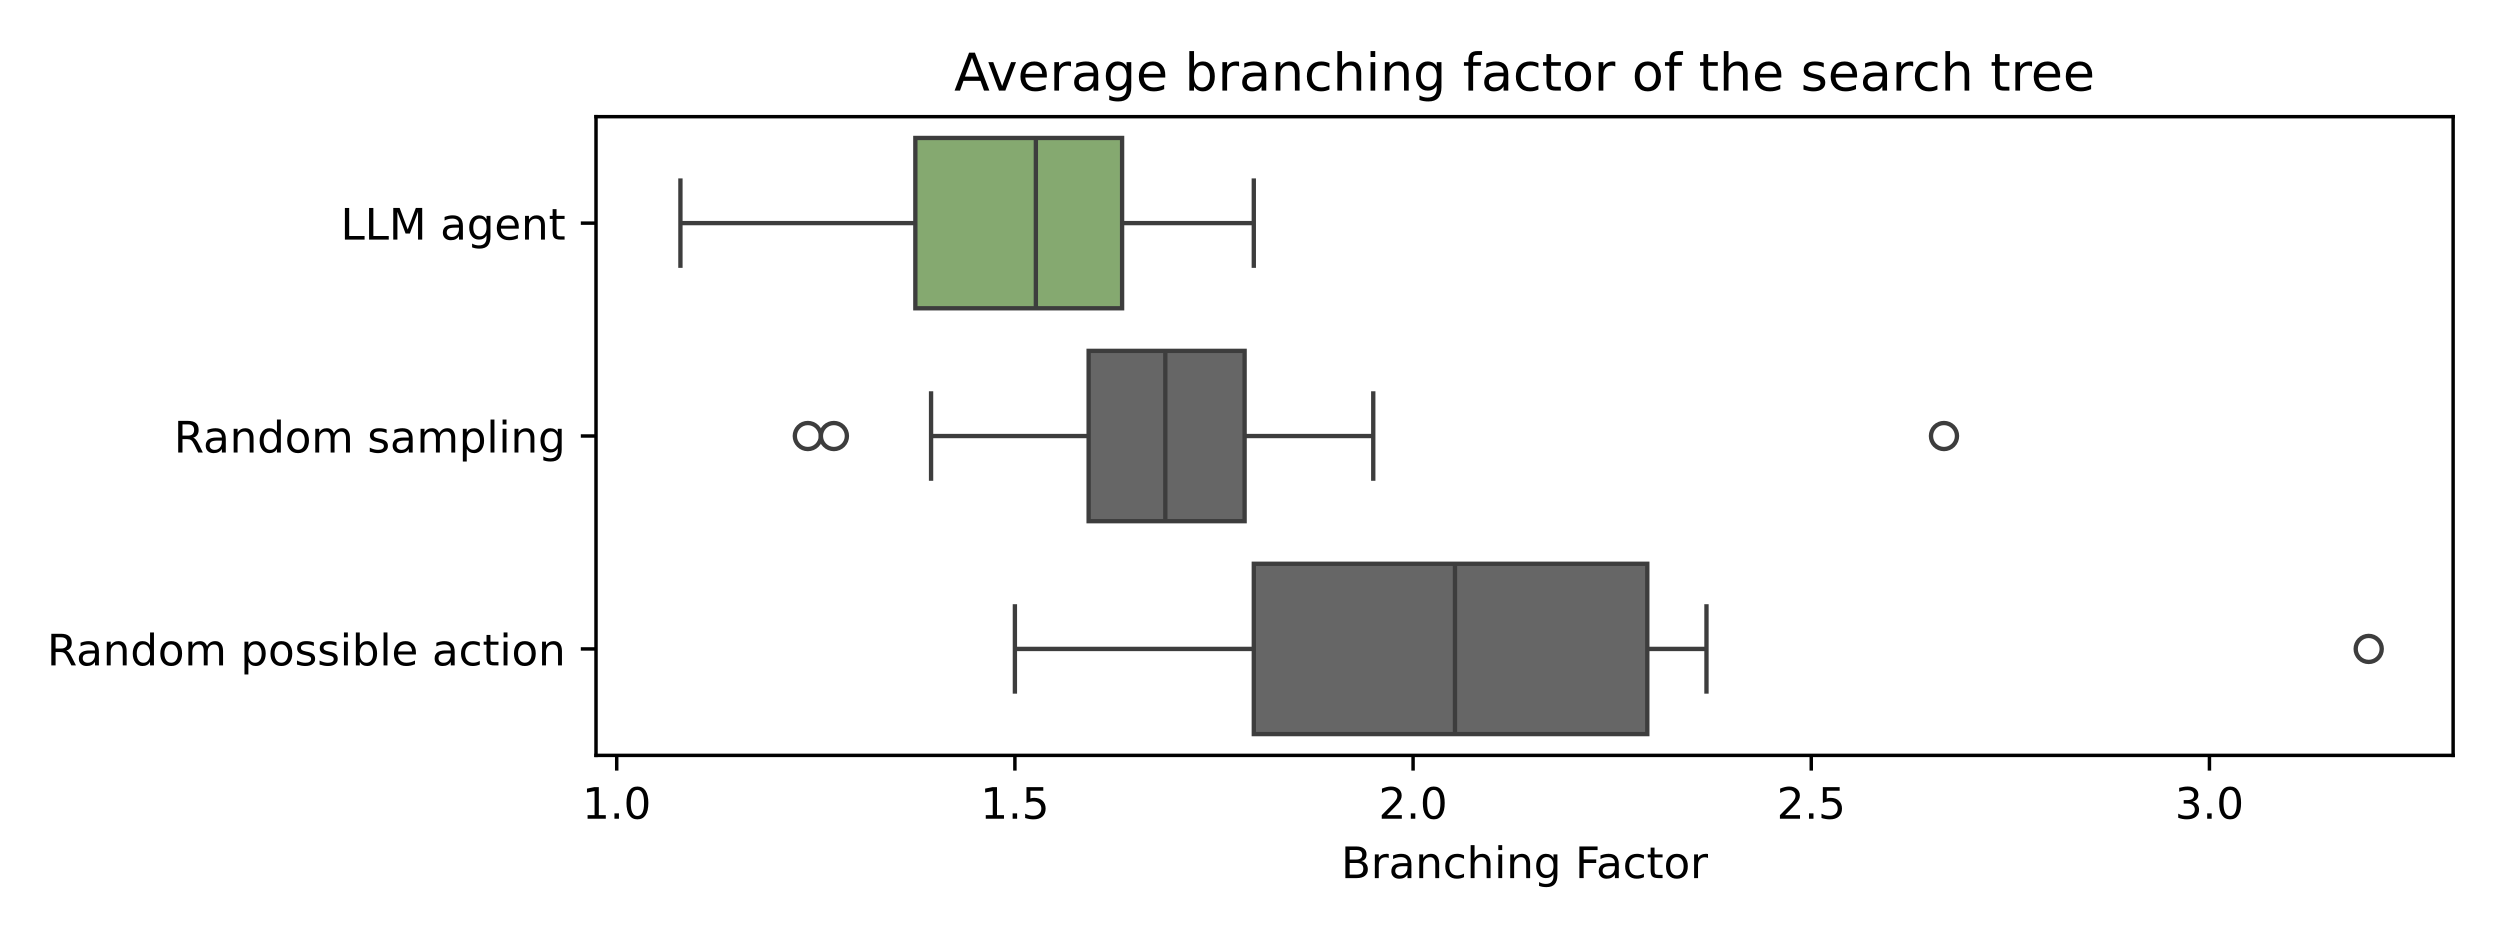
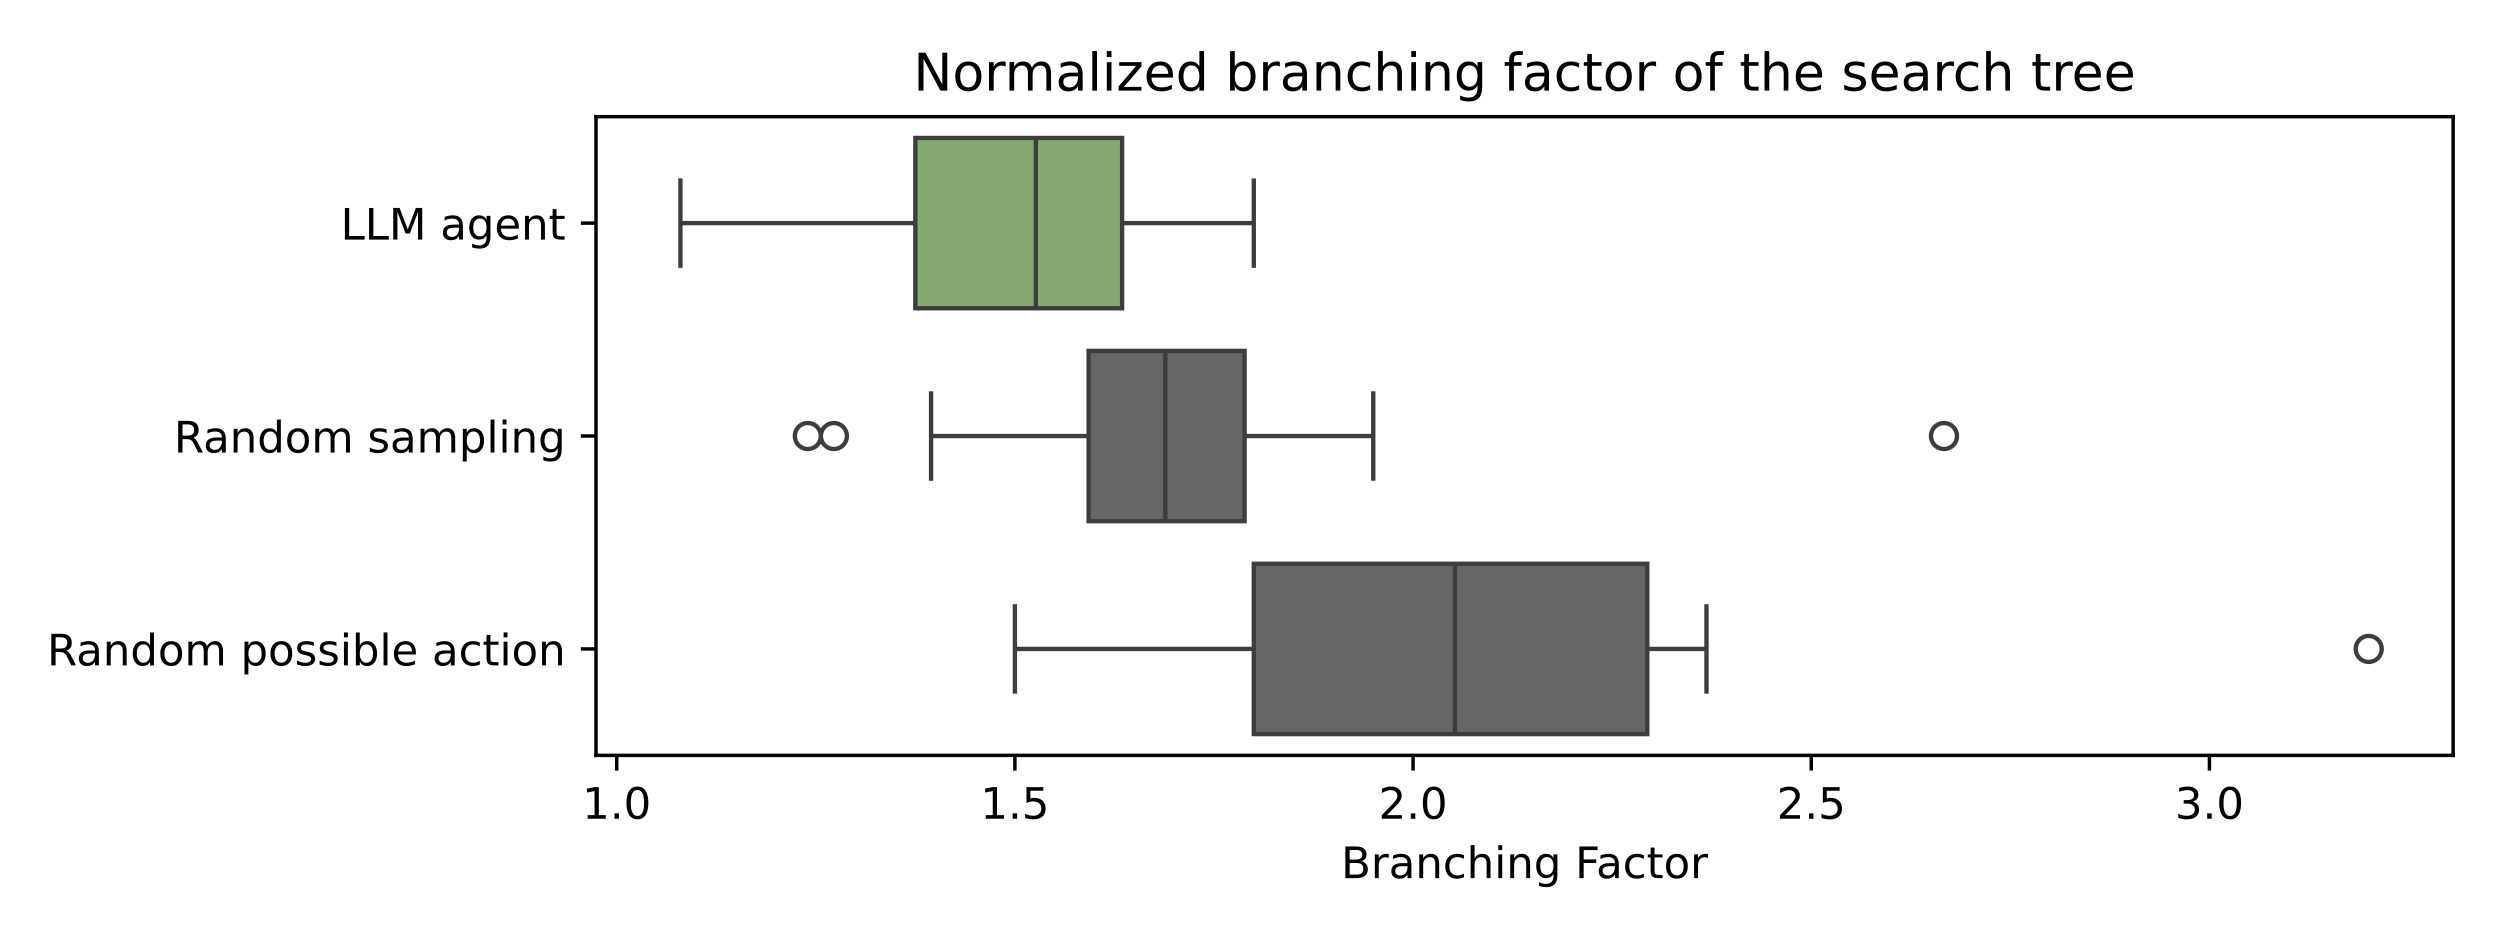
<svg xmlns="http://www.w3.org/2000/svg" xmlns:xlink="http://www.w3.org/1999/xlink" width="576pt" height="216pt" viewBox="0 0 576 216" version="1.1">
  <defs>
    <style type="text/css">*{stroke-linejoin: round; stroke-linecap: butt}</style>
  </defs>
  <g id="figure_1">
    <g id="patch_1">
      <path d="M 0 216  L 576 216  L 576 0  L 0 0  L 0 216  z " style="fill: none" />
    </g>
    <g id="axes_1">
      <g id="patch_2">
        <path d="M 137.32 174.04  L 565.2 174.04  L 565.2 26.88  L 137.32 26.88  L 137.32 174.04  z " style="fill: none" />
      </g>
      <g id="matplotlib.axis_1">
        <g id="xtick_1">
          <g id="line2d_1">
            <defs>
-               <path id="m4d4f259659" d="M 0 0  L 0 3.5  " style="stroke: #000000; stroke-width: 0.8" />
+               <path id="md3beb2e961" d="M 0 0  L 0 3.5  " style="stroke: #000000; stroke-width: 0.8" />
            </defs>
            <g>
-               <use xlink:href="#m4d4f259659" x="142.091" y="174.04" style="stroke: #000000; stroke-width: 0.8" />
+               <use xlink:href="#md3beb2e961" x="142.091" y="174.04" style="stroke: #000000; stroke-width: 0.8" />
            </g>
          </g>
          <g id="text_1">
            <g transform="translate(134.139 188.6384) scale(0.1 -0.1)">
              <defs>
                <path id="DejaVuSans-31" d="M 794 531  L 1825 531  L 1825 4091  L 703 3866  L 703 4441  L 1819 4666  L 2450 4666  L 2450 531  L 3481 531  L 3481 0  L 794 0  L 794 531  z " transform="scale(0.015625)" />
                <path id="DejaVuSans-2e" d="M 684 794  L 1344 794  L 1344 0  L 684 0  L 684 794  z " transform="scale(0.015625)" />
                <path id="DejaVuSans-30" d="M 2034 4250  Q 1547 4250 1301 3770  Q 1056 3291 1056 2328  Q 1056 1369 1301 889  Q 1547 409 2034 409  Q 2525 409 2770 889  Q 3016 1369 3016 2328  Q 3016 3291 2770 3770  Q 2525 4250 2034 4250  z M 2034 4750  Q 2819 4750 3233 4129  Q 3647 3509 3647 2328  Q 3647 1150 3233 529  Q 2819 -91 2034 -91  Q 1250 -91 836 529  Q 422 1150 422 2328  Q 422 3509 836 4129  Q 1250 4750 2034 4750  z " transform="scale(0.015625)" />
              </defs>
              <use xlink:href="#DejaVuSans-31" />
              <use xlink:href="#DejaVuSans-2e" transform="translate(63.62305 0)" />
              <use xlink:href="#DejaVuSans-30" transform="translate(95.41016 0)" />
            </g>
          </g>
        </g>
        <g id="xtick_2">
          <g id="line2d_2">
            <g>
-               <use xlink:href="#m4d4f259659" x="233.832" y="174.04" style="stroke: #000000; stroke-width: 0.8" />
+               <use xlink:href="#md3beb2e961" x="233.832" y="174.04" style="stroke: #000000; stroke-width: 0.8" />
            </g>
          </g>
          <g id="text_2">
            <g transform="translate(225.88 188.6384) scale(0.1 -0.1)">
              <defs>
                <path id="DejaVuSans-35" d="M 691 4666  L 3169 4666  L 3169 4134  L 1269 4134  L 1269 2991  Q 1406 3038 1543 3061  Q 1681 3084 1819 3084  Q 2600 3084 3056 2656  Q 3513 2228 3513 1497  Q 3513 744 3044 326  Q 2575 -91 1722 -91  Q 1428 -91 1123 -41  Q 819 9 494 109  L 494 744  Q 775 591 1075 516  Q 1375 441 1709 441  Q 2250 441 2565 725  Q 2881 1009 2881 1497  Q 2881 1984 2565 2268  Q 2250 2553 1709 2553  Q 1456 2553 1204 2497  Q 953 2441 691 2322  L 691 4666  z " transform="scale(0.015625)" />
              </defs>
              <use xlink:href="#DejaVuSans-31" />
              <use xlink:href="#DejaVuSans-2e" transform="translate(63.62305 0)" />
              <use xlink:href="#DejaVuSans-35" transform="translate(95.41016 0)" />
            </g>
          </g>
        </g>
        <g id="xtick_3">
          <g id="line2d_3">
            <g>
-               <use xlink:href="#m4d4f259659" x="325.573" y="174.04" style="stroke: #000000; stroke-width: 0.8" />
+               <use xlink:href="#md3beb2e961" x="325.573" y="174.04" style="stroke: #000000; stroke-width: 0.8" />
            </g>
          </g>
          <g id="text_3">
            <g transform="translate(317.621 188.6384) scale(0.1 -0.1)">
              <defs>
                <path id="DejaVuSans-32" d="M 1228 531  L 3431 531  L 3431 0  L 469 0  L 469 531  Q 828 903 1448 1529  Q 2069 2156 2228 2338  Q 2531 2678 2651 2914  Q 2772 3150 2772 3378  Q 2772 3750 2511 3984  Q 2250 4219 1831 4219  Q 1534 4219 1204 4116  Q 875 4013 500 3803  L 500 4441  Q 881 4594 1212 4672  Q 1544 4750 1819 4750  Q 2544 4750 2975 4387  Q 3406 4025 3406 3419  Q 3406 3131 3298 2873  Q 3191 2616 2906 2266  Q 2828 2175 2409 1742  Q 1991 1309 1228 531  z " transform="scale(0.015625)" />
              </defs>
              <use xlink:href="#DejaVuSans-32" />
              <use xlink:href="#DejaVuSans-2e" transform="translate(63.62305 0)" />
              <use xlink:href="#DejaVuSans-30" transform="translate(95.41016 0)" />
            </g>
          </g>
        </g>
        <g id="xtick_4">
          <g id="line2d_4">
            <g>
-               <use xlink:href="#m4d4f259659" x="417.314" y="174.04" style="stroke: #000000; stroke-width: 0.8" />
+               <use xlink:href="#md3beb2e961" x="417.314" y="174.04" style="stroke: #000000; stroke-width: 0.8" />
            </g>
          </g>
          <g id="text_4">
            <g transform="translate(409.362 188.6384) scale(0.1 -0.1)">
              <use xlink:href="#DejaVuSans-32" />
              <use xlink:href="#DejaVuSans-2e" transform="translate(63.62305 0)" />
              <use xlink:href="#DejaVuSans-35" transform="translate(95.41016 0)" />
            </g>
          </g>
        </g>
        <g id="xtick_5">
          <g id="line2d_5">
            <g>
-               <use xlink:href="#m4d4f259659" x="509.055" y="174.04" style="stroke: #000000; stroke-width: 0.8" />
+               <use xlink:href="#md3beb2e961" x="509.055" y="174.04" style="stroke: #000000; stroke-width: 0.8" />
            </g>
          </g>
          <g id="text_5">
            <g transform="translate(501.1029 188.6384) scale(0.1 -0.1)">
              <defs>
                <path id="DejaVuSans-33" d="M 2597 2516  Q 3050 2419 3304 2112  Q 3559 1806 3559 1356  Q 3559 666 3084 287  Q 2609 -91 1734 -91  Q 1441 -91 1130 -33  Q 819 25 488 141  L 488 750  Q 750 597 1062 519  Q 1375 441 1716 441  Q 2309 441 2620 675  Q 2931 909 2931 1356  Q 2931 1769 2642 2001  Q 2353 2234 1838 2234  L 1294 2234  L 1294 2753  L 1863 2753  Q 2328 2753 2575 2939  Q 2822 3125 2822 3475  Q 2822 3834 2567 4026  Q 2313 4219 1838 4219  Q 1578 4219 1281 4162  Q 984 4106 628 3988  L 628 4550  Q 988 4650 1302 4700  Q 1616 4750 1894 4750  Q 2613 4750 3031 4423  Q 3450 4097 3450 3541  Q 3450 3153 3228 2886  Q 3006 2619 2597 2516  z " transform="scale(0.015625)" />
              </defs>
              <use xlink:href="#DejaVuSans-33" />
              <use xlink:href="#DejaVuSans-2e" transform="translate(63.62305 0)" />
              <use xlink:href="#DejaVuSans-30" transform="translate(95.41016 0)" />
            </g>
          </g>
        </g>
        <g id="text_6">
          <g transform="translate(308.9944 202.3166) scale(0.1 -0.1)">
            <defs>
              <path id="DejaVuSans-42" d="M 1259 2228  L 1259 519  L 2272 519  Q 2781 519 3026 730  Q 3272 941 3272 1375  Q 3272 1813 3026 2020  Q 2781 2228 2272 2228  L 1259 2228  z M 1259 4147  L 1259 2741  L 2194 2741  Q 2656 2741 2882 2914  Q 3109 3088 3109 3444  Q 3109 3797 2882 3972  Q 2656 4147 2194 4147  L 1259 4147  z M 628 4666  L 2241 4666  Q 2963 4666 3353 4366  Q 3744 4066 3744 3513  Q 3744 3084 3544 2831  Q 3344 2578 2956 2516  Q 3422 2416 3680 2098  Q 3938 1781 3938 1306  Q 3938 681 3513 340  Q 3088 0 2303 0  L 628 0  L 628 4666  z " transform="scale(0.015625)" />
              <path id="DejaVuSans-72" d="M 2631 2963  Q 2534 3019 2420 3045  Q 2306 3072 2169 3072  Q 1681 3072 1420 2755  Q 1159 2438 1159 1844  L 1159 0  L 581 0  L 581 3500  L 1159 3500  L 1159 2956  Q 1341 3275 1631 3429  Q 1922 3584 2338 3584  Q 2397 3584 2469 3576  Q 2541 3569 2628 3553  L 2631 2963  z " transform="scale(0.015625)" />
              <path id="DejaVuSans-61" d="M 2194 1759  Q 1497 1759 1228 1600  Q 959 1441 959 1056  Q 959 750 1161 570  Q 1363 391 1709 391  Q 2188 391 2477 730  Q 2766 1069 2766 1631  L 2766 1759  L 2194 1759  z M 3341 1997  L 3341 0  L 2766 0  L 2766 531  Q 2569 213 2275 61  Q 1981 -91 1556 -91  Q 1019 -91 701 211  Q 384 513 384 1019  Q 384 1609 779 1909  Q 1175 2209 1959 2209  L 2766 2209  L 2766 2266  Q 2766 2663 2505 2880  Q 2244 3097 1772 3097  Q 1472 3097 1187 3025  Q 903 2953 641 2809  L 641 3341  Q 956 3463 1253 3523  Q 1550 3584 1831 3584  Q 2591 3584 2966 3190  Q 3341 2797 3341 1997  z " transform="scale(0.015625)" />
              <path id="DejaVuSans-6e" d="M 3513 2113  L 3513 0  L 2938 0  L 2938 2094  Q 2938 2591 2744 2837  Q 2550 3084 2163 3084  Q 1697 3084 1428 2787  Q 1159 2491 1159 1978  L 1159 0  L 581 0  L 581 3500  L 1159 3500  L 1159 2956  Q 1366 3272 1645 3428  Q 1925 3584 2291 3584  Q 2894 3584 3203 3211  Q 3513 2838 3513 2113  z " transform="scale(0.015625)" />
              <path id="DejaVuSans-63" d="M 3122 3366  L 3122 2828  Q 2878 2963 2633 3030  Q 2388 3097 2138 3097  Q 1578 3097 1268 2742  Q 959 2388 959 1747  Q 959 1106 1268 751  Q 1578 397 2138 397  Q 2388 397 2633 464  Q 2878 531 3122 666  L 3122 134  Q 2881 22 2623 -34  Q 2366 -91 2075 -91  Q 1284 -91 818 406  Q 353 903 353 1747  Q 353 2603 823 3093  Q 1294 3584 2113 3584  Q 2378 3584 2631 3529  Q 2884 3475 3122 3366  z " transform="scale(0.015625)" />
              <path id="DejaVuSans-68" d="M 3513 2113  L 3513 0  L 2938 0  L 2938 2094  Q 2938 2591 2744 2837  Q 2550 3084 2163 3084  Q 1697 3084 1428 2787  Q 1159 2491 1159 1978  L 1159 0  L 581 0  L 581 4863  L 1159 4863  L 1159 2956  Q 1366 3272 1645 3428  Q 1925 3584 2291 3584  Q 2894 3584 3203 3211  Q 3513 2838 3513 2113  z " transform="scale(0.015625)" />
              <path id="DejaVuSans-69" d="M 603 3500  L 1178 3500  L 1178 0  L 603 0  L 603 3500  z M 603 4863  L 1178 4863  L 1178 4134  L 603 4134  L 603 4863  z " transform="scale(0.015625)" />
              <path id="DejaVuSans-67" d="M 2906 1791  Q 2906 2416 2648 2759  Q 2391 3103 1925 3103  Q 1463 3103 1205 2759  Q 947 2416 947 1791  Q 947 1169 1205 825  Q 1463 481 1925 481  Q 2391 481 2648 825  Q 2906 1169 2906 1791  z M 3481 434  Q 3481 -459 3084 -895  Q 2688 -1331 1869 -1331  Q 1566 -1331 1297 -1286  Q 1028 -1241 775 -1147  L 775 -588  Q 1028 -725 1275 -790  Q 1522 -856 1778 -856  Q 2344 -856 2625 -561  Q 2906 -266 2906 331  L 2906 616  Q 2728 306 2450 153  Q 2172 0 1784 0  Q 1141 0 747 490  Q 353 981 353 1791  Q 353 2603 747 3093  Q 1141 3584 1784 3584  Q 2172 3584 2450 3431  Q 2728 3278 2906 2969  L 2906 3500  L 3481 3500  L 3481 434  z " transform="scale(0.015625)" />
              <path id="DejaVuSans-20" transform="scale(0.015625)" />
              <path id="DejaVuSans-46" d="M 628 4666  L 3309 4666  L 3309 4134  L 1259 4134  L 1259 2759  L 3109 2759  L 3109 2228  L 1259 2228  L 1259 0  L 628 0  L 628 4666  z " transform="scale(0.015625)" />
              <path id="DejaVuSans-74" d="M 1172 4494  L 1172 3500  L 2356 3500  L 2356 3053  L 1172 3053  L 1172 1153  Q 1172 725 1289 603  Q 1406 481 1766 481  L 2356 481  L 2356 0  L 1766 0  Q 1100 0 847 248  Q 594 497 594 1153  L 594 3053  L 172 3053  L 172 3500  L 594 3500  L 594 4494  L 1172 4494  z " transform="scale(0.015625)" />
              <path id="DejaVuSans-6f" d="M 1959 3097  Q 1497 3097 1228 2736  Q 959 2375 959 1747  Q 959 1119 1226 758  Q 1494 397 1959 397  Q 2419 397 2687 759  Q 2956 1122 2956 1747  Q 2956 2369 2687 2733  Q 2419 3097 1959 3097  z M 1959 3584  Q 2709 3584 3137 3096  Q 3566 2609 3566 1747  Q 3566 888 3137 398  Q 2709 -91 1959 -91  Q 1206 -91 779 398  Q 353 888 353 1747  Q 353 2609 779 3096  Q 1206 3584 1959 3584  z " transform="scale(0.015625)" />
            </defs>
            <use xlink:href="#DejaVuSans-42" />
            <use xlink:href="#DejaVuSans-72" transform="translate(68.60352 0)" />
            <use xlink:href="#DejaVuSans-61" transform="translate(109.7168 0)" />
            <use xlink:href="#DejaVuSans-6e" transform="translate(170.9961 0)" />
            <use xlink:href="#DejaVuSans-63" transform="translate(234.375 0)" />
            <use xlink:href="#DejaVuSans-68" transform="translate(289.3555 0)" />
            <use xlink:href="#DejaVuSans-69" transform="translate(352.7344 0)" />
            <use xlink:href="#DejaVuSans-6e" transform="translate(380.5176 0)" />
            <use xlink:href="#DejaVuSans-67" transform="translate(443.8965 0)" />
            <use xlink:href="#DejaVuSans-20" transform="translate(507.373 0)" />
            <use xlink:href="#DejaVuSans-46" transform="translate(539.1602 0)" />
            <use xlink:href="#DejaVuSans-61" transform="translate(587.5547 0)" />
            <use xlink:href="#DejaVuSans-63" transform="translate(648.834 0)" />
            <use xlink:href="#DejaVuSans-74" transform="translate(703.8145 0)" />
            <use xlink:href="#DejaVuSans-6f" transform="translate(743.0234 0)" />
            <use xlink:href="#DejaVuSans-72" transform="translate(804.2051 0)" />
          </g>
        </g>
      </g>
      <g id="matplotlib.axis_2">
        <g id="ytick_1">
          <g id="line2d_6">
            <defs>
-               <path id="mb83b8e55c4" d="M 0 0  L -3.5 0  " style="stroke: #000000; stroke-width: 0.8" />
+               <path id="m830c0038f4" d="M 0 0  L -3.5 0  " style="stroke: #000000; stroke-width: 0.8" />
            </defs>
            <g>
-               <use xlink:href="#mb83b8e55c4" x="137.32" y="51.407" style="stroke: #000000; stroke-width: 0.8" />
+               <use xlink:href="#m830c0038f4" x="137.32" y="51.407" style="stroke: #000000; stroke-width: 0.8" />
            </g>
          </g>
          <g id="text_7">
            <g transform="translate(78.4825 55.20589) scale(0.1 -0.1)">
              <defs>
                <path id="DejaVuSans-4c" d="M 628 4666  L 1259 4666  L 1259 531  L 3531 531  L 3531 0  L 628 0  L 628 4666  z " transform="scale(0.015625)" />
                <path id="DejaVuSans-4d" d="M 628 4666  L 1569 4666  L 2759 1491  L 3956 4666  L 4897 4666  L 4897 0  L 4281 0  L 4281 4097  L 3078 897  L 2444 897  L 1241 4097  L 1241 0  L 628 0  L 628 4666  z " transform="scale(0.015625)" />
                <path id="DejaVuSans-65" d="M 3597 1894  L 3597 1613  L 953 1613  Q 991 1019 1311 708  Q 1631 397 2203 397  Q 2534 397 2845 478  Q 3156 559 3463 722  L 3463 178  Q 3153 47 2828 -22  Q 2503 -91 2169 -91  Q 1331 -91 842 396  Q 353 884 353 1716  Q 353 2575 817 3079  Q 1281 3584 2069 3584  Q 2775 3584 3186 3129  Q 3597 2675 3597 1894  z M 3022 2063  Q 3016 2534 2758 2815  Q 2500 3097 2075 3097  Q 1594 3097 1305 2825  Q 1016 2553 972 2059  L 3022 2063  z " transform="scale(0.015625)" />
              </defs>
              <use xlink:href="#DejaVuSans-4c" />
              <use xlink:href="#DejaVuSans-4c" transform="translate(55.71289 0)" />
              <use xlink:href="#DejaVuSans-4d" transform="translate(111.4258 0)" />
              <use xlink:href="#DejaVuSans-20" transform="translate(197.7051 0)" />
              <use xlink:href="#DejaVuSans-61" transform="translate(229.4922 0)" />
              <use xlink:href="#DejaVuSans-67" transform="translate(290.7715 0)" />
              <use xlink:href="#DejaVuSans-65" transform="translate(354.248 0)" />
              <use xlink:href="#DejaVuSans-6e" transform="translate(415.7715 0)" />
              <use xlink:href="#DejaVuSans-74" transform="translate(479.1504 0)" />
            </g>
          </g>
        </g>
        <g id="ytick_2">
          <g id="line2d_7">
            <g>
-               <use xlink:href="#mb83b8e55c4" x="137.32" y="100.46" style="stroke: #000000; stroke-width: 0.8" />
+               <use xlink:href="#m830c0038f4" x="137.32" y="100.46" style="stroke: #000000; stroke-width: 0.8" />
            </g>
          </g>
          <g id="text_8">
            <g transform="translate(40.07625 104.2592) scale(0.1 -0.1)">
              <defs>
                <path id="DejaVuSans-52" d="M 2841 2188  Q 3044 2119 3236 1894  Q 3428 1669 3622 1275  L 4263 0  L 3584 0  L 2988 1197  Q 2756 1666 2539 1819  Q 2322 1972 1947 1972  L 1259 1972  L 1259 0  L 628 0  L 628 4666  L 2053 4666  Q 2853 4666 3247 4331  Q 3641 3997 3641 3322  Q 3641 2881 3436 2590  Q 3231 2300 2841 2188  z M 1259 4147  L 1259 2491  L 2053 2491  Q 2509 2491 2742 2702  Q 2975 2913 2975 3322  Q 2975 3731 2742 3939  Q 2509 4147 2053 4147  L 1259 4147  z " transform="scale(0.015625)" />
                <path id="DejaVuSans-64" d="M 2906 2969  L 2906 4863  L 3481 4863  L 3481 0  L 2906 0  L 2906 525  Q 2725 213 2448 61  Q 2172 -91 1784 -91  Q 1150 -91 751 415  Q 353 922 353 1747  Q 353 2572 751 3078  Q 1150 3584 1784 3584  Q 2172 3584 2448 3432  Q 2725 3281 2906 2969  z M 947 1747  Q 947 1113 1208 752  Q 1469 391 1925 391  Q 2381 391 2643 752  Q 2906 1113 2906 1747  Q 2906 2381 2643 2742  Q 2381 3103 1925 3103  Q 1469 3103 1208 2742  Q 947 2381 947 1747  z " transform="scale(0.015625)" />
                <path id="DejaVuSans-6d" d="M 3328 2828  Q 3544 3216 3844 3400  Q 4144 3584 4550 3584  Q 5097 3584 5394 3201  Q 5691 2819 5691 2113  L 5691 0  L 5113 0  L 5113 2094  Q 5113 2597 4934 2840  Q 4756 3084 4391 3084  Q 3944 3084 3684 2787  Q 3425 2491 3425 1978  L 3425 0  L 2847 0  L 2847 2094  Q 2847 2600 2669 2842  Q 2491 3084 2119 3084  Q 1678 3084 1418 2786  Q 1159 2488 1159 1978  L 1159 0  L 581 0  L 581 3500  L 1159 3500  L 1159 2956  Q 1356 3278 1631 3431  Q 1906 3584 2284 3584  Q 2666 3584 2933 3390  Q 3200 3197 3328 2828  z " transform="scale(0.015625)" />
                <path id="DejaVuSans-73" d="M 2834 3397  L 2834 2853  Q 2591 2978 2328 3040  Q 2066 3103 1784 3103  Q 1356 3103 1142 2972  Q 928 2841 928 2578  Q 928 2378 1081 2264  Q 1234 2150 1697 2047  L 1894 2003  Q 2506 1872 2764 1633  Q 3022 1394 3022 966  Q 3022 478 2636 193  Q 2250 -91 1575 -91  Q 1294 -91 989 -36  Q 684 19 347 128  L 347 722  Q 666 556 975 473  Q 1284 391 1588 391  Q 1994 391 2212 530  Q 2431 669 2431 922  Q 2431 1156 2273 1281  Q 2116 1406 1581 1522  L 1381 1569  Q 847 1681 609 1914  Q 372 2147 372 2553  Q 372 3047 722 3315  Q 1072 3584 1716 3584  Q 2034 3584 2315 3537  Q 2597 3491 2834 3397  z " transform="scale(0.015625)" />
                <path id="DejaVuSans-70" d="M 1159 525  L 1159 -1331  L 581 -1331  L 581 3500  L 1159 3500  L 1159 2969  Q 1341 3281 1617 3432  Q 1894 3584 2278 3584  Q 2916 3584 3314 3078  Q 3713 2572 3713 1747  Q 3713 922 3314 415  Q 2916 -91 2278 -91  Q 1894 -91 1617 61  Q 1341 213 1159 525  z M 3116 1747  Q 3116 2381 2855 2742  Q 2594 3103 2138 3103  Q 1681 3103 1420 2742  Q 1159 2381 1159 1747  Q 1159 1113 1420 752  Q 1681 391 2138 391  Q 2594 391 2855 752  Q 3116 1113 3116 1747  z " transform="scale(0.015625)" />
                <path id="DejaVuSans-6c" d="M 603 4863  L 1178 4863  L 1178 0  L 603 0  L 603 4863  z " transform="scale(0.015625)" />
              </defs>
              <use xlink:href="#DejaVuSans-52" />
              <use xlink:href="#DejaVuSans-61" transform="translate(67.23242 0)" />
              <use xlink:href="#DejaVuSans-6e" transform="translate(128.5117 0)" />
              <use xlink:href="#DejaVuSans-64" transform="translate(191.8906 0)" />
              <use xlink:href="#DejaVuSans-6f" transform="translate(255.3672 0)" />
              <use xlink:href="#DejaVuSans-6d" transform="translate(316.5488 0)" />
              <use xlink:href="#DejaVuSans-20" transform="translate(413.9609 0)" />
              <use xlink:href="#DejaVuSans-73" transform="translate(445.748 0)" />
              <use xlink:href="#DejaVuSans-61" transform="translate(497.8477 0)" />
              <use xlink:href="#DejaVuSans-6d" transform="translate(559.127 0)" />
              <use xlink:href="#DejaVuSans-70" transform="translate(656.5391 0)" />
              <use xlink:href="#DejaVuSans-6c" transform="translate(720.0156 0)" />
              <use xlink:href="#DejaVuSans-69" transform="translate(747.7988 0)" />
              <use xlink:href="#DejaVuSans-6e" transform="translate(775.582 0)" />
              <use xlink:href="#DejaVuSans-67" transform="translate(838.9609 0)" />
            </g>
          </g>
        </g>
        <g id="ytick_3">
          <g id="line2d_8">
            <g>
-               <use xlink:href="#mb83b8e55c4" x="137.32" y="149.513" style="stroke: #000000; stroke-width: 0.8" />
+               <use xlink:href="#m830c0038f4" x="137.32" y="149.513" style="stroke: #000000; stroke-width: 0.8" />
            </g>
          </g>
          <g id="text_9">
            <g transform="translate(10.84187 153.3126) scale(0.1 -0.1)">
              <defs>
                <path id="DejaVuSans-62" d="M 3116 1747  Q 3116 2381 2855 2742  Q 2594 3103 2138 3103  Q 1681 3103 1420 2742  Q 1159 2381 1159 1747  Q 1159 1113 1420 752  Q 1681 391 2138 391  Q 2594 391 2855 752  Q 3116 1113 3116 1747  z M 1159 2969  Q 1341 3281 1617 3432  Q 1894 3584 2278 3584  Q 2916 3584 3314 3078  Q 3713 2572 3713 1747  Q 3713 922 3314 415  Q 2916 -91 2278 -91  Q 1894 -91 1617 61  Q 1341 213 1159 525  L 1159 0  L 581 0  L 581 4863  L 1159 4863  L 1159 2969  z " transform="scale(0.015625)" />
              </defs>
              <use xlink:href="#DejaVuSans-52" />
              <use xlink:href="#DejaVuSans-61" transform="translate(67.23242 0)" />
              <use xlink:href="#DejaVuSans-6e" transform="translate(128.5117 0)" />
              <use xlink:href="#DejaVuSans-64" transform="translate(191.8906 0)" />
              <use xlink:href="#DejaVuSans-6f" transform="translate(255.3672 0)" />
              <use xlink:href="#DejaVuSans-6d" transform="translate(316.5488 0)" />
              <use xlink:href="#DejaVuSans-20" transform="translate(413.9609 0)" />
              <use xlink:href="#DejaVuSans-70" transform="translate(445.748 0)" />
              <use xlink:href="#DejaVuSans-6f" transform="translate(509.2246 0)" />
              <use xlink:href="#DejaVuSans-73" transform="translate(570.4062 0)" />
              <use xlink:href="#DejaVuSans-73" transform="translate(622.5059 0)" />
              <use xlink:href="#DejaVuSans-69" transform="translate(674.6055 0)" />
              <use xlink:href="#DejaVuSans-62" transform="translate(702.3887 0)" />
              <use xlink:href="#DejaVuSans-6c" transform="translate(765.8652 0)" />
              <use xlink:href="#DejaVuSans-65" transform="translate(793.6484 0)" />
              <use xlink:href="#DejaVuSans-20" transform="translate(855.1719 0)" />
              <use xlink:href="#DejaVuSans-61" transform="translate(886.959 0)" />
              <use xlink:href="#DejaVuSans-63" transform="translate(948.2383 0)" />
              <use xlink:href="#DejaVuSans-74" transform="translate(1003.219 0)" />
              <use xlink:href="#DejaVuSans-69" transform="translate(1042.428 0)" />
              <use xlink:href="#DejaVuSans-6f" transform="translate(1070.211 0)" />
              <use xlink:href="#DejaVuSans-6e" transform="translate(1131.393 0)" />
            </g>
          </g>
        </g>
      </g>
      <g id="patch_3">
-         <path d="M 210.896 31.785  L 210.896 71.028  L 258.531 71.028  L 258.531 31.785  L 210.896 31.785  z " clip-path="url(#p0b1d29bb0f)" style="fill: #85a970; stroke: #3d3d3d; stroke-linejoin: miter" />
+         <path d="M 210.896 31.785  L 210.896 71.028  L 258.531 71.028  L 258.531 31.785  L 210.896 31.785  z " clip-path="url(#p5bfdc742b1)" style="fill: #85a970; stroke: #3d3d3d; stroke-linejoin: miter" />
      </g>
      <g id="line2d_9">
-         <path d="M 210.896 51.407  L 156.769 51.407  " clip-path="url(#p0b1d29bb0f)" style="fill: none; stroke: #3d3d3d" />
+         <path d="M 210.896 51.407  L 156.769 51.407  " clip-path="url(#p5bfdc742b1)" style="fill: none; stroke: #3d3d3d" />
      </g>
      <g id="line2d_10">
-         <path d="M 258.531 51.407  L 288.876 51.407  " clip-path="url(#p0b1d29bb0f)" style="fill: none; stroke: #3d3d3d" />
+         <path d="M 258.531 51.407  L 288.876 51.407  " clip-path="url(#p5bfdc742b1)" style="fill: none; stroke: #3d3d3d" />
      </g>
      <g id="line2d_11">
-         <path d="M 156.769 41.596  L 156.769 61.217  " clip-path="url(#p0b1d29bb0f)" style="fill: none; stroke: #3d3d3d; stroke-linecap: square" />
+         <path d="M 156.769 41.596  L 156.769 61.217  " clip-path="url(#p5bfdc742b1)" style="fill: none; stroke: #3d3d3d; stroke-linecap: square" />
      </g>
      <g id="line2d_12">
-         <path d="M 288.876 41.596  L 288.876 61.217  " clip-path="url(#p0b1d29bb0f)" style="fill: none; stroke: #3d3d3d; stroke-linecap: square" />
+         <path d="M 288.876 41.596  L 288.876 61.217  " clip-path="url(#p5bfdc742b1)" style="fill: none; stroke: #3d3d3d; stroke-linecap: square" />
      </g>
      <g id="line2d_13" />
      <g id="patch_4">
-         <path d="M 250.821 80.839  L 250.821 120.081  L 286.759 120.081  L 286.759 80.839  L 250.821 80.839  z " clip-path="url(#p0b1d29bb0f)" style="fill: #666666; stroke: #3d3d3d; stroke-linejoin: miter" />
+         <path d="M 250.821 80.839  L 250.821 120.081  L 286.759 120.081  L 286.759 80.839  L 250.821 80.839  z " clip-path="url(#p5bfdc742b1)" style="fill: #666666; stroke: #3d3d3d; stroke-linejoin: miter" />
      </g>
      <g id="line2d_14">
-         <path d="M 250.821 100.46  L 214.518 100.46  " clip-path="url(#p0b1d29bb0f)" style="fill: none; stroke: #3d3d3d" />
+         <path d="M 250.821 100.46  L 214.518 100.46  " clip-path="url(#p5bfdc742b1)" style="fill: none; stroke: #3d3d3d" />
      </g>
      <g id="line2d_15">
-         <path d="M 286.759 100.46  L 316.398 100.46  " clip-path="url(#p0b1d29bb0f)" style="fill: none; stroke: #3d3d3d" />
+         <path d="M 286.759 100.46  L 316.398 100.46  " clip-path="url(#p5bfdc742b1)" style="fill: none; stroke: #3d3d3d" />
      </g>
      <g id="line2d_16">
-         <path d="M 214.518 90.649  L 214.518 110.271  " clip-path="url(#p0b1d29bb0f)" style="fill: none; stroke: #3d3d3d; stroke-linecap: square" />
+         <path d="M 214.518 90.649  L 214.518 110.271  " clip-path="url(#p5bfdc742b1)" style="fill: none; stroke: #3d3d3d; stroke-linecap: square" />
      </g>
      <g id="line2d_17">
-         <path d="M 316.398 90.649  L 316.398 110.271  " clip-path="url(#p0b1d29bb0f)" style="fill: none; stroke: #3d3d3d; stroke-linecap: square" />
+         <path d="M 316.398 90.649  L 316.398 110.271  " clip-path="url(#p5bfdc742b1)" style="fill: none; stroke: #3d3d3d; stroke-linecap: square" />
      </g>
      <g id="line2d_18">
        <defs>
-           <path id="ma76909c821" d="M 0 3  C 0.796 3 1.559 2.684 2.121 2.121  C 2.684 1.559 3 0.796 3 0  C 3 -0.796 2.684 -1.559 2.121 -2.121  C 1.559 -2.684 0.796 -3 0 -3  C -0.796 -3 -1.559 -2.684 -2.121 -2.121  C -2.684 -1.559 -3 -0.796 -3 0  C -3 0.796 -2.684 1.559 -2.121 2.121  C -1.559 2.684 -0.796 3 0 3  z " style="stroke: #3d3d3d" />
+           <path id="mc45094ca54" d="M 0 3  C 0.796 3 1.559 2.684 2.121 2.121  C 2.684 1.559 3 0.796 3 0  C 3 -0.796 2.684 -1.559 2.121 -2.121  C 1.559 -2.684 0.796 -3 0 -3  C -0.796 -3 -1.559 -2.684 -2.121 -2.121  C -2.684 -1.559 -3 -0.796 -3 0  C -3 0.796 -2.684 1.559 -2.121 2.121  C -1.559 2.684 -0.796 3 0 3  z " style="stroke: #3d3d3d" />
        </defs>
-         <g clip-path="url(#p0b1d29bb0f)">
-           <use xlink:href="#ma76909c821" x="186.126" y="100.46" style="fill-opacity: 0; stroke: #3d3d3d" />
-           <use xlink:href="#ma76909c821" x="192.131" y="100.46" style="fill-opacity: 0; stroke: #3d3d3d" />
-           <use xlink:href="#ma76909c821" x="447.894" y="100.46" style="fill-opacity: 0; stroke: #3d3d3d" />
+         <g clip-path="url(#p5bfdc742b1)">
+           <use xlink:href="#mc45094ca54" x="186.126" y="100.46" style="fill-opacity: 0; stroke: #3d3d3d" />
+           <use xlink:href="#mc45094ca54" x="192.131" y="100.46" style="fill-opacity: 0; stroke: #3d3d3d" />
+           <use xlink:href="#mc45094ca54" x="447.894" y="100.46" style="fill-opacity: 0; stroke: #3d3d3d" />
        </g>
      </g>
      <g id="patch_5">
-         <path d="M 288.876 129.892  L 288.876 169.135  L 379.538 169.135  L 379.538 129.892  L 288.876 129.892  z " clip-path="url(#p0b1d29bb0f)" style="fill: #666666; stroke: #3d3d3d; stroke-linejoin: miter" />
+         <path d="M 288.876 129.892  L 288.876 169.135  L 379.538 169.135  L 379.538 129.892  L 288.876 129.892  z " clip-path="url(#p5bfdc742b1)" style="fill: #666666; stroke: #3d3d3d; stroke-linejoin: miter" />
      </g>
      <g id="line2d_19">
-         <path d="M 288.876 149.513  L 233.832 149.513  " clip-path="url(#p0b1d29bb0f)" style="fill: none; stroke: #3d3d3d" />
+         <path d="M 288.876 149.513  L 233.832 149.513  " clip-path="url(#p5bfdc742b1)" style="fill: none; stroke: #3d3d3d" />
      </g>
      <g id="line2d_20">
-         <path d="M 379.538 149.513  L 393.171 149.513  " clip-path="url(#p0b1d29bb0f)" style="fill: none; stroke: #3d3d3d" />
+         <path d="M 379.538 149.513  L 393.171 149.513  " clip-path="url(#p5bfdc742b1)" style="fill: none; stroke: #3d3d3d" />
      </g>
      <g id="line2d_21">
-         <path d="M 233.832 139.703  L 233.832 159.324  " clip-path="url(#p0b1d29bb0f)" style="fill: none; stroke: #3d3d3d; stroke-linecap: square" />
+         <path d="M 233.832 139.703  L 233.832 159.324  " clip-path="url(#p5bfdc742b1)" style="fill: none; stroke: #3d3d3d; stroke-linecap: square" />
      </g>
      <g id="line2d_22">
-         <path d="M 393.171 139.703  L 393.171 159.324  " clip-path="url(#p0b1d29bb0f)" style="fill: none; stroke: #3d3d3d; stroke-linecap: square" />
+         <path d="M 393.171 139.703  L 393.171 159.324  " clip-path="url(#p5bfdc742b1)" style="fill: none; stroke: #3d3d3d; stroke-linecap: square" />
      </g>
      <g id="line2d_23">
-         <g clip-path="url(#p0b1d29bb0f)">
-           <use xlink:href="#ma76909c821" x="545.751" y="149.513" style="fill-opacity: 0; stroke: #3d3d3d" />
+         <g clip-path="url(#p5bfdc742b1)">
+           <use xlink:href="#mc45094ca54" x="545.751" y="149.513" style="fill-opacity: 0; stroke: #3d3d3d" />
        </g>
      </g>
      <g id="line2d_24">
-         <path d="M 238.66 31.785  L 238.66 71.028  " clip-path="url(#p0b1d29bb0f)" style="fill: none; stroke: #3d3d3d" />
+         <path d="M 238.66 31.785  L 238.66 71.028  " clip-path="url(#p5bfdc742b1)" style="fill: none; stroke: #3d3d3d" />
      </g>
      <g id="line2d_25">
-         <path d="M 268.489 80.839  L 268.489 120.081  " clip-path="url(#p0b1d29bb0f)" style="fill: none; stroke: #3d3d3d" />
+         <path d="M 268.489 80.839  L 268.489 120.081  " clip-path="url(#p5bfdc742b1)" style="fill: none; stroke: #3d3d3d" />
      </g>
      <g id="line2d_26">
-         <path d="M 335.229 129.892  L 335.229 169.135  " clip-path="url(#p0b1d29bb0f)" style="fill: none; stroke: #3d3d3d" />
+         <path d="M 335.229 129.892  L 335.229 169.135  " clip-path="url(#p5bfdc742b1)" style="fill: none; stroke: #3d3d3d" />
      </g>
      <g id="patch_6">
        <path d="M 137.32 174.04  L 137.32 26.88  " style="fill: none; stroke: #000000; stroke-width: 0.8; stroke-linejoin: miter; stroke-linecap: square" />
      </g>
      <g id="patch_7">
        <path d="M 565.2 174.04  L 565.2 26.88  " style="fill: none; stroke: #000000; stroke-width: 0.8; stroke-linejoin: miter; stroke-linecap: square" />
      </g>
      <g id="patch_8">
        <path d="M 137.32 174.04  L 565.2 174.04  " style="fill: none; stroke: #000000; stroke-width: 0.8; stroke-linejoin: miter; stroke-linecap: square" />
      </g>
      <g id="patch_9">
        <path d="M 137.32 26.88  L 565.2 26.88  " style="fill: none; stroke: #000000; stroke-width: 0.8; stroke-linejoin: miter; stroke-linecap: square" />
      </g>
      <g id="text_10">
-         <g transform="translate(219.8413 20.88) scale(0.12 -0.12)">
+         <g transform="translate(210.4541 20.88) scale(0.12 -0.12)">
          <defs>
-             <path id="DejaVuSans-41" d="M 2188 4044  L 1331 1722  L 3047 1722  L 2188 4044  z M 1831 4666  L 2547 4666  L 4325 0  L 3669 0  L 3244 1197  L 1141 1197  L 716 0  L 50 0  L 1831 4666  z " transform="scale(0.015625)" />
-             <path id="DejaVuSans-76" d="M 191 3500  L 800 3500  L 1894 563  L 2988 3500  L 3597 3500  L 2284 0  L 1503 0  L 191 3500  z " transform="scale(0.015625)" />
+             <path id="DejaVuSans-4e" d="M 628 4666  L 1478 4666  L 3547 763  L 3547 4666  L 4159 4666  L 4159 0  L 3309 0  L 1241 3903  L 1241 0  L 628 0  L 628 4666  z " transform="scale(0.015625)" />
+             <path id="DejaVuSans-7a" d="M 353 3500  L 3084 3500  L 3084 2975  L 922 459  L 3084 459  L 3084 0  L 275 0  L 275 525  L 2438 3041  L 353 3041  L 353 3500  z " transform="scale(0.015625)" />
            <path id="DejaVuSans-66" d="M 2375 4863  L 2375 4384  L 1825 4384  Q 1516 4384 1395 4259  Q 1275 4134 1275 3809  L 1275 3500  L 2222 3500  L 2222 3053  L 1275 3053  L 1275 0  L 697 0  L 697 3053  L 147 3053  L 147 3500  L 697 3500  L 697 3744  Q 697 4328 969 4595  Q 1241 4863 1831 4863  L 2375 4863  z " transform="scale(0.015625)" />
          </defs>
-           <use xlink:href="#DejaVuSans-41" />
-           <use xlink:href="#DejaVuSans-76" transform="translate(62.5332 0)" />
-           <use xlink:href="#DejaVuSans-65" transform="translate(121.7129 0)" />
-           <use xlink:href="#DejaVuSans-72" transform="translate(183.2363 0)" />
-           <use xlink:href="#DejaVuSans-61" transform="translate(224.3496 0)" />
-           <use xlink:href="#DejaVuSans-67" transform="translate(285.6289 0)" />
-           <use xlink:href="#DejaVuSans-65" transform="translate(349.1055 0)" />
-           <use xlink:href="#DejaVuSans-20" transform="translate(410.6289 0)" />
-           <use xlink:href="#DejaVuSans-62" transform="translate(442.416 0)" />
-           <use xlink:href="#DejaVuSans-72" transform="translate(505.8926 0)" />
-           <use xlink:href="#DejaVuSans-61" transform="translate(547.0059 0)" />
-           <use xlink:href="#DejaVuSans-6e" transform="translate(608.2852 0)" />
-           <use xlink:href="#DejaVuSans-63" transform="translate(671.6641 0)" />
-           <use xlink:href="#DejaVuSans-68" transform="translate(726.6445 0)" />
-           <use xlink:href="#DejaVuSans-69" transform="translate(790.0234 0)" />
-           <use xlink:href="#DejaVuSans-6e" transform="translate(817.8066 0)" />
-           <use xlink:href="#DejaVuSans-67" transform="translate(881.1855 0)" />
-           <use xlink:href="#DejaVuSans-20" transform="translate(944.6621 0)" />
-           <use xlink:href="#DejaVuSans-66" transform="translate(976.4492 0)" />
-           <use xlink:href="#DejaVuSans-61" transform="translate(1011.654 0)" />
-           <use xlink:href="#DejaVuSans-63" transform="translate(1072.934 0)" />
-           <use xlink:href="#DejaVuSans-74" transform="translate(1127.914 0)" />
-           <use xlink:href="#DejaVuSans-6f" transform="translate(1167.123 0)" />
-           <use xlink:href="#DejaVuSans-72" transform="translate(1228.305 0)" />
-           <use xlink:href="#DejaVuSans-20" transform="translate(1269.418 0)" />
-           <use xlink:href="#DejaVuSans-6f" transform="translate(1301.205 0)" />
-           <use xlink:href="#DejaVuSans-66" transform="translate(1362.387 0)" />
-           <use xlink:href="#DejaVuSans-20" transform="translate(1397.592 0)" />
-           <use xlink:href="#DejaVuSans-74" transform="translate(1429.379 0)" />
-           <use xlink:href="#DejaVuSans-68" transform="translate(1468.588 0)" />
-           <use xlink:href="#DejaVuSans-65" transform="translate(1531.967 0)" />
-           <use xlink:href="#DejaVuSans-20" transform="translate(1593.49 0)" />
-           <use xlink:href="#DejaVuSans-73" transform="translate(1625.277 0)" />
-           <use xlink:href="#DejaVuSans-65" transform="translate(1677.377 0)" />
-           <use xlink:href="#DejaVuSans-61" transform="translate(1738.9 0)" />
-           <use xlink:href="#DejaVuSans-72" transform="translate(1800.18 0)" />
-           <use xlink:href="#DejaVuSans-63" transform="translate(1839.043 0)" />
-           <use xlink:href="#DejaVuSans-68" transform="translate(1894.023 0)" />
-           <use xlink:href="#DejaVuSans-20" transform="translate(1957.402 0)" />
-           <use xlink:href="#DejaVuSans-74" transform="translate(1989.189 0)" />
-           <use xlink:href="#DejaVuSans-72" transform="translate(2028.398 0)" />
-           <use xlink:href="#DejaVuSans-65" transform="translate(2067.262 0)" />
-           <use xlink:href="#DejaVuSans-65" transform="translate(2128.785 0)" />
+           <use xlink:href="#DejaVuSans-4e" />
+           <use xlink:href="#DejaVuSans-6f" transform="translate(74.80469 0)" />
+           <use xlink:href="#DejaVuSans-72" transform="translate(135.9863 0)" />
+           <use xlink:href="#DejaVuSans-6d" transform="translate(175.3496 0)" />
+           <use xlink:href="#DejaVuSans-61" transform="translate(272.7617 0)" />
+           <use xlink:href="#DejaVuSans-6c" transform="translate(334.041 0)" />
+           <use xlink:href="#DejaVuSans-69" transform="translate(361.8242 0)" />
+           <use xlink:href="#DejaVuSans-7a" transform="translate(389.6074 0)" />
+           <use xlink:href="#DejaVuSans-65" transform="translate(442.0977 0)" />
+           <use xlink:href="#DejaVuSans-64" transform="translate(503.6211 0)" />
+           <use xlink:href="#DejaVuSans-20" transform="translate(567.0977 0)" />
+           <use xlink:href="#DejaVuSans-62" transform="translate(598.8848 0)" />
+           <use xlink:href="#DejaVuSans-72" transform="translate(662.3613 0)" />
+           <use xlink:href="#DejaVuSans-61" transform="translate(703.4746 0)" />
+           <use xlink:href="#DejaVuSans-6e" transform="translate(764.7539 0)" />
+           <use xlink:href="#DejaVuSans-63" transform="translate(828.1328 0)" />
+           <use xlink:href="#DejaVuSans-68" transform="translate(883.1133 0)" />
+           <use xlink:href="#DejaVuSans-69" transform="translate(946.4922 0)" />
+           <use xlink:href="#DejaVuSans-6e" transform="translate(974.2754 0)" />
+           <use xlink:href="#DejaVuSans-67" transform="translate(1037.654 0)" />
+           <use xlink:href="#DejaVuSans-20" transform="translate(1101.131 0)" />
+           <use xlink:href="#DejaVuSans-66" transform="translate(1132.918 0)" />
+           <use xlink:href="#DejaVuSans-61" transform="translate(1168.123 0)" />
+           <use xlink:href="#DejaVuSans-63" transform="translate(1229.402 0)" />
+           <use xlink:href="#DejaVuSans-74" transform="translate(1284.383 0)" />
+           <use xlink:href="#DejaVuSans-6f" transform="translate(1323.592 0)" />
+           <use xlink:href="#DejaVuSans-72" transform="translate(1384.773 0)" />
+           <use xlink:href="#DejaVuSans-20" transform="translate(1425.887 0)" />
+           <use xlink:href="#DejaVuSans-6f" transform="translate(1457.674 0)" />
+           <use xlink:href="#DejaVuSans-66" transform="translate(1518.855 0)" />
+           <use xlink:href="#DejaVuSans-20" transform="translate(1554.061 0)" />
+           <use xlink:href="#DejaVuSans-74" transform="translate(1585.848 0)" />
+           <use xlink:href="#DejaVuSans-68" transform="translate(1625.057 0)" />
+           <use xlink:href="#DejaVuSans-65" transform="translate(1688.436 0)" />
+           <use xlink:href="#DejaVuSans-20" transform="translate(1749.959 0)" />
+           <use xlink:href="#DejaVuSans-73" transform="translate(1781.746 0)" />
+           <use xlink:href="#DejaVuSans-65" transform="translate(1833.846 0)" />
+           <use xlink:href="#DejaVuSans-61" transform="translate(1895.369 0)" />
+           <use xlink:href="#DejaVuSans-72" transform="translate(1956.648 0)" />
+           <use xlink:href="#DejaVuSans-63" transform="translate(1995.512 0)" />
+           <use xlink:href="#DejaVuSans-68" transform="translate(2050.492 0)" />
+           <use xlink:href="#DejaVuSans-20" transform="translate(2113.871 0)" />
+           <use xlink:href="#DejaVuSans-74" transform="translate(2145.658 0)" />
+           <use xlink:href="#DejaVuSans-72" transform="translate(2184.867 0)" />
+           <use xlink:href="#DejaVuSans-65" transform="translate(2223.73 0)" />
+           <use xlink:href="#DejaVuSans-65" transform="translate(2285.254 0)" />
        </g>
      </g>
    </g>
  </g>
  <defs>
-     <clipPath id="p0b1d29bb0f">
+     <clipPath id="p5bfdc742b1">
      <rect x="137.32" y="26.88" width="427.88" height="147.16" />
    </clipPath>
  </defs>
</svg>
